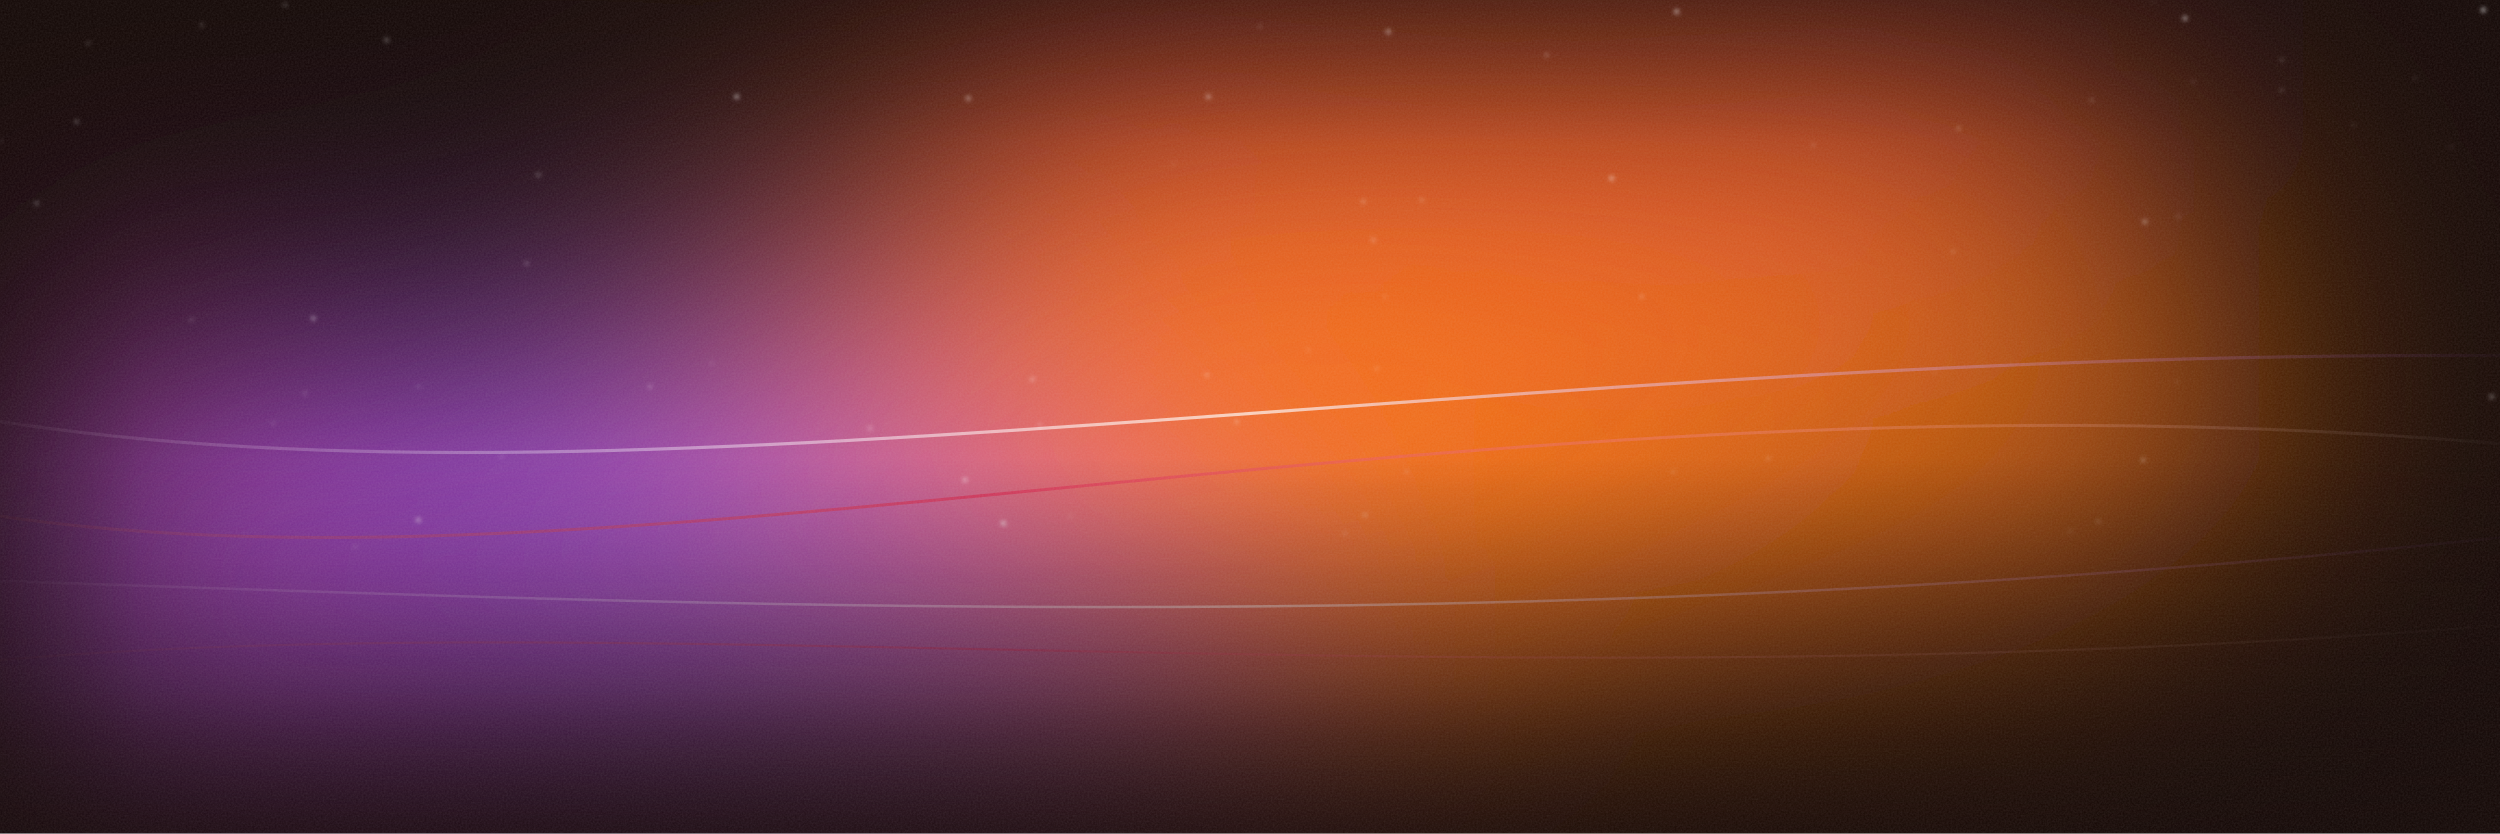
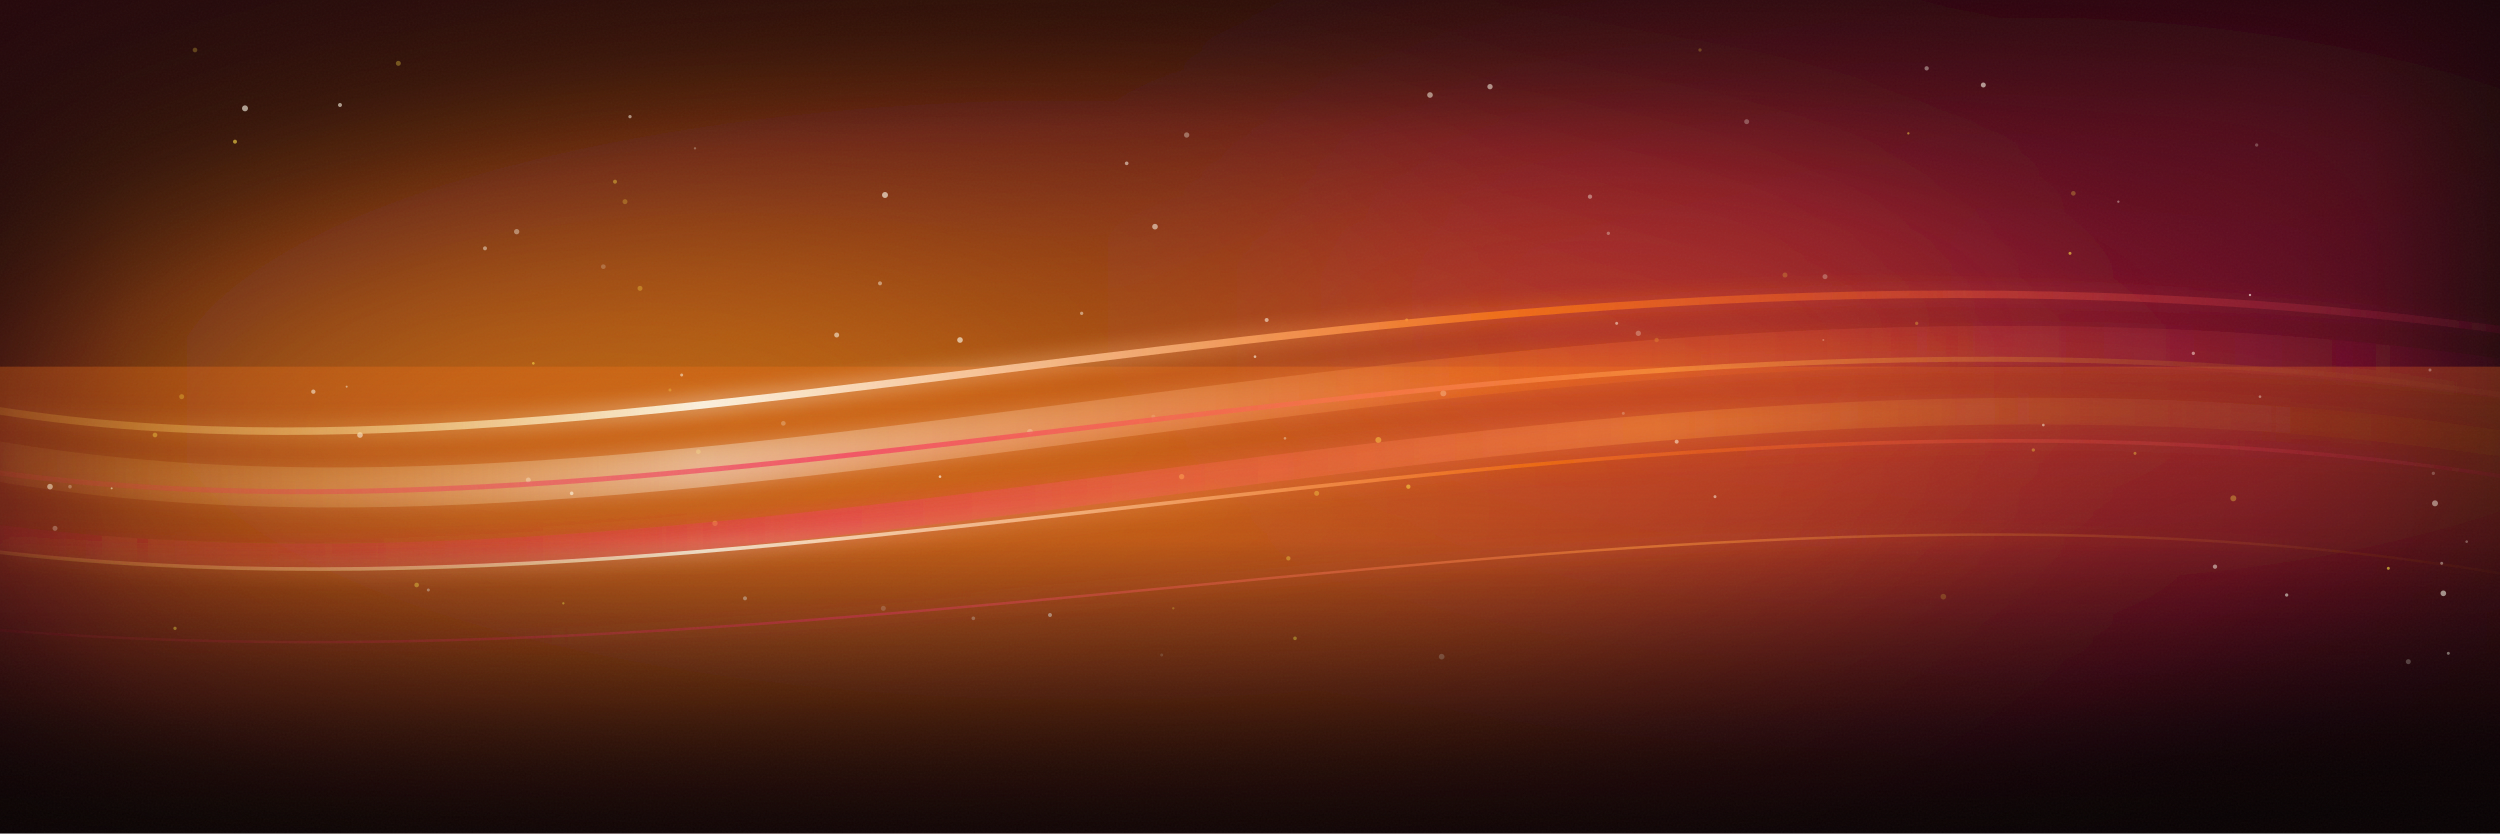
<svg xmlns="http://www.w3.org/2000/svg" viewBox="0 0 1500 500" width="1500" height="500" preserveAspectRatio="xMidYMid slice">
  <defs>
-     <filter id="blur" x="-30%" y="-80%" width="160%" height="260%">
-       <feGaussianBlur stdDeviation="90" />
+     <linearGradient id="b2-bg" x1="0" y1="0" x2="1" y2="1">
+       <stop offset="0%" stop-color="#24070a" />
+       <stop offset="45%" stop-color="#140406" />
+       <stop offset="100%" stop-color="#080203" />
+     </linearGradient>
+     <radialGradient id="b2-sun-glow" cx="45%" cy="60%" r="60%">
+       <stop offset="0%" stop-color="#f59e0b" stop-opacity="0.55" />
+       <stop offset="40%" stop-color="#f97316" stop-opacity="0.3" />
+       <stop offset="75%" stop-color="#e11d48" stop-opacity="0.15" />
+       <stop offset="100%" stop-color="#000" stop-opacity="0" />
+     </radialGradient>
+     <linearGradient id="b2-ribbon-1" x1="0" y1="0" x2="1" y2="0">
+       <stop offset="0%" stop-color="#fbbf24" stop-opacity="0" />
+       <stop offset="30%" stop-color="#fffbeb" stop-opacity="0.95" />
+       <stop offset="60%" stop-color="#f97316" stop-opacity="0.85" />
+       <stop offset="100%" stop-color="#be185d" stop-opacity="0" />
+     </linearGradient>
+     <linearGradient id="b2-ribbon-2" x1="0" y1="0" x2="1" y2="0">
+       <stop offset="0%" stop-color="#e11d48" stop-opacity="0" />
+       <stop offset="35%" stop-color="#f43f5e" stop-opacity="0.9" />
+       <stop offset="65%" stop-color="#fb923c" stop-opacity="0.8" />
+       <stop offset="100%" stop-color="#7c2d12" stop-opacity="0" />
+     </linearGradient>
+     <linearGradient id="b2-horizon" x1="0" y1="0" x2="0" y2="1">
+       <stop offset="0%" stop-color="#f97316" stop-opacity="0.3" />
+       <stop offset="70%" stop-color="#e11d48" stop-opacity="0.1" />
+       <stop offset="100%" stop-color="#000" stop-opacity="0" />
+     </linearGradient>
+     <linearGradient id="b2-fade" x1="0" y1="0" x2="0" y2="1">
+       <stop offset="65%" stop-color="#080203" stop-opacity="0" />
+       <stop offset="100%" stop-color="#080203" stop-opacity="0.85" />
+     </linearGradient>
+     <filter id="b2-blur-heavy" x="-20%" y="-20%" width="140%" height="140%">
+       <feGaussianBlur stdDeviation="80" />
    </filter>
-     <filter id="soft">
-       <feGaussianBlur stdDeviation="1.2" />
+     <filter id="b2-glow" x="-20%" y="-20%" width="140%" height="140%">
+       <feGaussianBlur stdDeviation="6" result="blur" />
+       <feMerge>
+         <feMergeNode in="blur" />
+         <feMergeNode in="SourceGraphic" />
+       </feMerge>
    </filter>
-     <filter id="grain" x="0" y="0" width="100%" height="100%">
-       <feTurbulence type="fractalNoise" baseFrequency="0.9" numOctaves="2" stitchTiles="stitch" />
-       <feColorMatrix values="0 0 0 0 1  0 0 0 0 1  0 0 0 0 1  0 0 0 0.09 0" />
+     <filter id="b2-grain">
+       <feTurbulence type="fractalNoise" baseFrequency="0.85" numOctaves="2" stitchTiles="stitch" result="n" />
+       <feColorMatrix type="matrix" values="1 0 0 0 0  0 1 0 0 0  0 0 1 0 0  0 0 0 0.04 0" />
    </filter>
-     <linearGradient id="ribbon0" x1="0" y1="0" x2="1" y2="0">
-       <stop offset="0" stop-color="#fff" stop-opacity="0" />
-       <stop offset="0.5" stop-color="#fff" stop-opacity="0.9" />
-       <stop offset="1" stop-color="#a855f7" stop-opacity="0" />
-     </linearGradient>
-     <linearGradient id="ribbon1" x1="0" y1="0" x2="1" y2="0">
-       <stop offset="0" stop-color="#f97316" stop-opacity="0" />
-       <stop offset="0.4" stop-color="#e11d48" stop-opacity="0.9" />
-       <stop offset="1" stop-color="#fff" stop-opacity="0" />
-     </linearGradient>
-     <linearGradient id="fade" x1="0" y1="0" x2="0" y2="1">
-       <stop offset="0.55" stop-color="#120604" stop-opacity="0" />
-       <stop offset="1" stop-color="#120604" stop-opacity="0.75" />
-     </linearGradient>
  </defs>
-   <rect width="1500" height="500" fill="#120604" />
-   <g filter="url(#blur)">
-     <ellipse cx="740" cy="240" rx="383" ry="156" fill="#f97316" opacity="0.65" />
-     <ellipse cx="914" cy="2" rx="364" ry="204" fill="#e11d48" opacity="0.75" />
-     <ellipse cx="487" cy="325" rx="316" ry="121" fill="#a855f7" opacity="0.60" />
-     <ellipse cx="686" cy="341" rx="296" ry="215" fill="#f97316" opacity="0.71" />
-     <ellipse cx="45" cy="404" rx="316" ry="197" fill="#e11d48" opacity="0.59" />
-     <ellipse cx="315" cy="413" rx="415" ry="205" fill="#a855f7" opacity="0.72" />
-     <ellipse cx="951" cy="233" rx="413" ry="200" fill="#f97316" opacity="0.75" />
+   <rect width="1500" height="500" fill="url(#b2-bg)" />
+   <rect width="1500" height="500" fill="url(#b2-sun-glow)" />
+   <g filter="url(#b2-blur-heavy)">
+     <ellipse cx="650" cy="240" rx="550" ry="180" fill="#f97316" opacity="0.45" />
+     <ellipse cx="1200" cy="180" rx="450" ry="170" fill="#e11d48" opacity="0.4" />
+     <ellipse cx="250" cy="280" rx="350" ry="150" fill="#f59e0b" opacity="0.35" />
  </g>
-   <g filter="url(#soft)">
-     <circle cx="171" cy="3" r="1" fill="#fff" opacity="0.38" />
-     <circle cx="316" cy="158" r="1" fill="#fff" opacity="0.42" />
-     <circle cx="928" cy="33" r="0.8" fill="#fff" opacity="0.63" />
-     <circle cx="1490" cy="6" r="1.4" fill="#fff" opacity="0.71" />
-     <circle cx="1006" cy="7" r="1.4" fill="#fff" opacity="0.63" />
-     <circle cx="251" cy="232" r="0.6" fill="#fff" opacity="0.52" />
-     <circle cx="46" cy="73" r="0.8" fill="#fff" opacity="0.76" />
-     <circle cx="756" cy="16" r="0.6" fill="#fff" opacity="0.61" />
-     <circle cx="819" cy="309" r="1" fill="#fff" opacity="0.51" />
-     <circle cx="1369" cy="36" r="0.8" fill="#fff" opacity="0.43" />
-     <circle cx="1449" cy="47" r="0.6" fill="#fff" opacity="0.38" />
-     <circle cx="807" cy="320" r="0.6" fill="#fff" opacity="0.76" />
-     <circle cx="232" cy="24" r="1.4" fill="#fff" opacity="0.33" />
-     <circle cx="1307" cy="130" r="0.8" fill="#fff" opacity="0.35" />
-     <circle cx="22" cy="122" r="0.8" fill="#fff" opacity="0.76" />
-     <circle cx="213" cy="328" r="0.8" fill="#fff" opacity="0.40" />
-     <circle cx="833" cy="19" r="1.4" fill="#fff" opacity="0.51" />
-     <circle cx="1495" cy="238" r="1.4" fill="#fff" opacity="0.39" />
-     <circle cx="121" cy="15" r="0.8" fill="#fff" opacity="0.49" />
-     <circle cx="522" cy="257" r="1.4" fill="#fff" opacity="0.31" />
-     <circle cx="442" cy="58" r="1.4" fill="#fff" opacity="0.60" />
-     <circle cx="581" cy="59" r="1.4" fill="#fff" opacity="0.49" />
-     <circle cx="818" cy="121" r="0.8" fill="#fff" opacity="0.74" />
-     <circle cx="826" cy="221" r="0.8" fill="#fff" opacity="0.47" />
-     <circle cx="742" cy="253" r="0.8" fill="#fff" opacity="0.72" />
-     <circle cx="427" cy="218" r="0.6" fill="#fff" opacity="0.52" />
-     <circle cx="1172" cy="151" r="0.6" fill="#fff" opacity="0.72" />
-     <circle cx="624" cy="255" r="0.8" fill="#fff" opacity="0.54" />
-     <circle cx="967" cy="107" r="1.4" fill="#fff" opacity="0.53" />
-     <circle cx="1004" cy="283" r="0.6" fill="#fff" opacity="0.67" />
-     <circle cx="1369" cy="54" r="1" fill="#fff" opacity="0.28" />
-     <circle cx="164" cy="254" r="0.6" fill="#fff" opacity="0.53" />
-     <circle cx="1088" cy="87" r="0.6" fill="#fff" opacity="0.64" />
-     <circle cx="824" cy="144" r="1.4" fill="#fff" opacity="0.29" />
-     <circle cx="390" cy="232" r="0.8" fill="#fff" opacity="0.65" />
-     <circle cx="1292" cy="0" r="0.8" fill="#fff" opacity="0.43" />
-     <circle cx="1242" cy="319" r="0.8" fill="#fff" opacity="0.28" />
-     <circle cx="1311" cy="11" r="1.4" fill="#fff" opacity="0.59" />
-     <circle cx="301" cy="274" r="0.8" fill="#fff" opacity="0.36" />
-     <circle cx="1286" cy="276" r="1" fill="#fff" opacity="0.53" />
-     <circle cx="1259" cy="313" r="0.8" fill="#fff" opacity="0.51" />
-     <circle cx="985" cy="178" r="0.8" fill="#fff" opacity="0.64" />
-     <circle cx="1471" cy="88" r="0.6" fill="#fff" opacity="0.35" />
-     <circle cx="188" cy="191" r="1" fill="#fff" opacity="0.80" />
-     <circle cx="1316" cy="49" r="0.8" fill="#fff" opacity="0.27" />
-     <circle cx="1255" cy="60" r="0.8" fill="#fff" opacity="0.44" />
-     <circle cx="1161" cy="223" r="0.6" fill="#fff" opacity="0.35" />
-     <circle cx="183" cy="236" r="0.6" fill="#fff" opacity="0.74" />
-     <circle cx="1175" cy="77" r="0.8" fill="#fff" opacity="0.62" />
-     <circle cx="323" cy="105" r="1.4" fill="#fff" opacity="0.27" />
-     <circle cx="725" cy="58" r="1.4" fill="#fff" opacity="0.48" />
-     <circle cx="251" cy="312" r="1.4" fill="#fff" opacity="0.58" />
-     <circle cx="724" cy="225" r="1" fill="#fff" opacity="0.49" />
-     <circle cx="704" cy="98" r="0.6" fill="#fff" opacity="0.37" />
-     <circle cx="785" cy="210" r="0.6" fill="#fff" opacity="0.58" />
-     <circle cx="844" cy="283" r="1" fill="#fff" opacity="0.27" />
-     <circle cx="831" cy="178" r="0.6" fill="#fff" opacity="0.61" />
-     <circle cx="853" cy="120" r="1" fill="#fff" opacity="0.34" />
-     <circle cx="115" cy="192" r="0.6" fill="#fff" opacity="0.73" />
-     <circle cx="1306" cy="229" r="0.6" fill="#fff" opacity="0.33" />
-     <circle cx="0" cy="85" r="0.8" fill="#fff" opacity="0.62" />
-     <circle cx="602" cy="314" r="1.4" fill="#fff" opacity="0.78" />
-     <circle cx="53" cy="26" r="0.6" fill="#fff" opacity="0.74" />
-     <circle cx="1061" cy="275" r="0.6" fill="#fff" opacity="0.78" />
-     <circle cx="642" cy="310" r="0.6" fill="#fff" opacity="0.57" />
-     <circle cx="619" cy="228" r="0.8" fill="#fff" opacity="0.58" />
-     <circle cx="579" cy="288" r="1.4" fill="#fff" opacity="0.54" />
-     <circle cx="1412" cy="75" r="0.6" fill="#fff" opacity="0.41" />
-     <circle cx="620" cy="227" r="1" fill="#fff" opacity="0.29" />
-     <circle cx="1287" cy="133" r="1.4" fill="#fff" opacity="0.42" />
+   <rect y="220" width="1500" height="280" fill="url(#b2-horizon)" />
+   <g opacity="0.85">
+     <circle cx="343" cy="296" r="1.1" fill="#fffbeb" opacity="0.78" />
+     <circle cx="33" cy="317" r="1.5" fill="#fffbeb" opacity="0.32" />
+     <circle cx="630" cy="369" r="1.2" fill="#fffbeb" opacity="0.68" />
+     <circle cx="1458" cy="222" r="0.9" fill="#fffbeb" opacity="0.42" />
+     <circle cx="965" cy="140" r="1.0" fill="#fffbeb" opacity="0.39" />
+     <circle cx="502" cy="201" r="1.5" fill="#fffbeb" opacity="0.65" />
+     <circle cx="216" cy="261" r="1.7" fill="#fffbeb" opacity="0.66" />
+     <circle cx="362" cy="160" r="1.4" fill="#fffbeb" opacity="0.25" />
+     <circle cx="649" cy="188" r="1.0" fill="#fffbeb" opacity="0.55" />
+     <circle cx="564" cy="286" r="0.8" fill="#fffbeb" opacity="0.75" />
+     <circle cx="692" cy="250" r="1.2" fill="#fffbeb" opacity="0.28" />
+     <circle cx="576" cy="204" r="1.7" fill="#fffbeb" opacity="0.73" />
+     <circle cx="528" cy="170" r="1.2" fill="#fffbeb" opacity="0.52" />
+     <circle cx="1460" cy="284" r="1.0" fill="#fffbeb" opacity="0.28" />
+     <circle cx="1271" cy="121" r="0.7" fill="#fffbeb" opacity="0.47" />
+     <circle cx="1095" cy="166" r="1.5" fill="#fffbeb" opacity="0.33" />
+     <circle cx="693" cy="136" r="1.7" fill="#fffbeb" opacity="0.64" />
+     <circle cx="760" cy="192" r="1.2" fill="#fffbeb" opacity="0.67" />
+     <circle cx="291" cy="149" r="1.2" fill="#fffbeb" opacity="0.54" />
+     <circle cx="858" cy="57" r="1.7" fill="#fffbeb" opacity="0.60" />
+     <circle cx="30" cy="292" r="1.7" fill="#fffbeb" opacity="0.61" />
+     <circle cx="584" cy="371" r="1.1" fill="#fffbeb" opacity="0.43" />
+     <circle cx="1461" cy="302" r="1.8" fill="#fffbeb" opacity="0.54" />
+     <circle cx="67" cy="293" r="0.6" fill="#fffbeb" opacity="0.65" />
+     <circle cx="1480" cy="325" r="0.8" fill="#fffbeb" opacity="0.36" />
+     <circle cx="530" cy="365" r="1.5" fill="#fffbeb" opacity="0.29" />
+     <circle cx="378" cy="70" r="1.0" fill="#fffbeb" opacity="0.60" />
+     <circle cx="1006" cy="265" r="1.2" fill="#fffbeb" opacity="0.70" />
+     <circle cx="531" cy="117" r="1.8" fill="#fffbeb" opacity="0.74" />
+     <circle cx="470" cy="254" r="1.4" fill="#fffbeb" opacity="0.30" />
+     <circle cx="147" cy="65" r="1.8" fill="#fffbeb" opacity="0.71" />
+     <circle cx="970" cy="194" r="0.9" fill="#fffbeb" opacity="0.62" />
+     <circle cx="1329" cy="340" r="1.3" fill="#fffbeb" opacity="0.64" />
+     <circle cx="1372" cy="357" r="1.0" fill="#fffbeb" opacity="0.77" />
+     <circle cx="1354" cy="87" r="1.0" fill="#fffbeb" opacity="0.30" />
+     <circle cx="983" cy="200" r="1.6" fill="#fffbeb" opacity="0.35" />
+     <circle cx="1226" cy="255" r="0.8" fill="#fffbeb" opacity="0.68" />
+     <circle cx="1190" cy="51" r="1.5" fill="#fffbeb" opacity="0.69" />
+     <circle cx="417" cy="89" r="0.7" fill="#fffbeb" opacity="0.35" />
+     <circle cx="697" cy="393" r="0.9" fill="#fffbeb" opacity="0.26" />
+     <circle cx="1465" cy="338" r="0.9" fill="#fffbeb" opacity="0.52" />
+     <circle cx="618" cy="259" r="1.7" fill="#fffbeb" opacity="0.45" />
+     <circle cx="771" cy="263" r="0.8" fill="#fffbeb" opacity="0.44" />
+     <circle cx="204" cy="63" r="1.2" fill="#fffbeb" opacity="0.68" />
+     <circle cx="1094" cy="204" r="0.6" fill="#fffbeb" opacity="0.47" />
+     <circle cx="954" cy="118" r="1.3" fill="#fffbeb" opacity="0.47" />
+     <circle cx="1356" cy="238" r="0.8" fill="#fffbeb" opacity="0.46" />
+     <circle cx="1350" cy="177" r="0.7" fill="#fffbeb" opacity="0.78" />
+     <circle cx="753" cy="214" r="0.8" fill="#fffbeb" opacity="0.73" />
+     <circle cx="1466" cy="356" r="1.7" fill="#fffbeb" opacity="0.78" />
+     <circle cx="894" cy="52" r="1.6" fill="#fffbeb" opacity="0.63" />
+     <circle cx="1156" cy="41" r="1.3" fill="#fffbeb" opacity="0.47" />
+     <circle cx="42" cy="292" r="1.1" fill="#fffbeb" opacity="0.33" />
+     <circle cx="712" cy="81" r="1.6" fill="#fffbeb" opacity="0.41" />
+     <circle cx="188" cy="235" r="1.3" fill="#fffbeb" opacity="0.63" />
+     <circle cx="1029" cy="298" r="0.9" fill="#fffbeb" opacity="0.60" />
+     <circle cx="310" cy="139" r="1.6" fill="#fffbeb" opacity="0.47" />
+     <circle cx="317" cy="288" r="1.5" fill="#fffbeb" opacity="0.46" />
+     <circle cx="974" cy="248" r="0.9" fill="#fffbeb" opacity="0.30" />
+     <circle cx="676" cy="98" r="1.1" fill="#fffbeb" opacity="0.63" />
+     <circle cx="1048" cy="73" r="1.5" fill="#fffbeb" opacity="0.33" />
+     <circle cx="865" cy="394" r="1.7" fill="#fffbeb" opacity="0.35" />
+     <circle cx="1316" cy="212" r="1.0" fill="#fffbeb" opacity="0.71" />
+     <circle cx="409" cy="225" r="0.9" fill="#fffbeb" opacity="0.60" />
+     <circle cx="208" cy="232" r="0.6" fill="#fffbeb" opacity="0.56" />
+     <circle cx="257" cy="354" r="0.9" fill="#fffbeb" opacity="0.52" />
+     <circle cx="866" cy="236" r="1.8" fill="#fffbeb" opacity="0.55" />
+     <circle cx="1469" cy="392" r="0.9" fill="#fffbeb" opacity="0.75" />
+     <circle cx="1445" cy="397" r="1.5" fill="#fffbeb" opacity="0.44" />
+     <circle cx="447" cy="359" r="1.2" fill="#fffbeb" opacity="0.55" />
+     <circle cx="402" cy="234" r="0.9" fill="#fde047" opacity="0.35" />
+     <circle cx="1433" cy="341" r="0.9" fill="#fde047" opacity="0.80" />
+     <circle cx="338" cy="362" r="0.7" fill="#fde047" opacity="0.69" />
+     <circle cx="827" cy="264" r="1.8" fill="#fde047" opacity="0.59" />
+     <circle cx="141" cy="85" r="1.2" fill="#fde047" opacity="0.71" />
+     <circle cx="1220" cy="270" r="1.0" fill="#fde047" opacity="0.43" />
+     <circle cx="704" cy="365" r="0.7" fill="#fde047" opacity="0.45" />
+     <circle cx="109" cy="238" r="1.5" fill="#fde047" opacity="0.36" />
+     <circle cx="239" cy="38" r="1.5" fill="#fde047" opacity="0.39" />
+     <circle cx="1020" cy="30" r="1.0" fill="#fde047" opacity="0.29" />
+     <circle cx="845" cy="292" r="1.3" fill="#fde047" opacity="0.66" />
+     <circle cx="1340" cy="299" r="1.8" fill="#fde047" opacity="0.40" />
+     <circle cx="1281" cy="272" r="0.9" fill="#fde047" opacity="0.47" />
+     <circle cx="375" cy="121" r="1.5" fill="#fde047" opacity="0.32" />
+     <circle cx="1071" cy="165" r="1.5" fill="#fde047" opacity="0.27" />
+     <circle cx="994" cy="204" r="1.3" fill="#fde047" opacity="0.27" />
+     <circle cx="1166" cy="358" r="1.7" fill="#fde047" opacity="0.28" />
+     <circle cx="419" cy="271" r="1.4" fill="#fde047" opacity="0.35" />
+     <circle cx="1145" cy="80" r="0.7" fill="#fde047" opacity="0.59" />
+     <circle cx="1244" cy="116" r="1.4" fill="#fde047" opacity="0.33" />
+     <circle cx="369" cy="109" r="1.2" fill="#fde047" opacity="0.48" />
+     <circle cx="1242" cy="152" r="0.9" fill="#fde047" opacity="0.71" />
+     <circle cx="117" cy="30" r="1.4" fill="#fde047" opacity="0.30" />
+     <circle cx="429" cy="314" r="1.6" fill="#fde047" opacity="0.47" />
+     <circle cx="790" cy="296" r="1.5" fill="#fde047" opacity="0.45" />
+     <circle cx="250" cy="351" r="1.4" fill="#fde047" opacity="0.56" />
+     <circle cx="105" cy="377" r="1.0" fill="#fde047" opacity="0.68" />
+     <circle cx="777" cy="383" r="1.1" fill="#fde047" opacity="0.71" />
+     <circle cx="1150" cy="194" r="1.0" fill="#fde047" opacity="0.37" />
+     <circle cx="384" cy="173" r="1.5" fill="#fde047" opacity="0.38" />
+     <circle cx="709" cy="286" r="1.6" fill="#fde047" opacity="0.78" />
+     <circle cx="844" cy="192" r="0.9" fill="#fde047" opacity="0.65" />
+     <circle cx="773" cy="335" r="1.3" fill="#fde047" opacity="0.49" />
+     <circle cx="93" cy="261" r="1.4" fill="#fde047" opacity="0.45" />
+     <circle cx="320" cy="218" r="0.8" fill="#fde047" opacity="0.66" />
  </g>
-   <path d="M-50 244 C 350 324, 900 203, 1550 214" fill="none" stroke="url(#ribbon0)" stroke-width="1.9" opacity="0.75" />
-   <path d="M-50 301 C 350 382, 900 203, 1550 271" fill="none" stroke="url(#ribbon1)" stroke-width="1.8" opacity="0.63" />
-   <path d="M-50 347 C 350 359, 900 391, 1550 317" fill="none" stroke="url(#ribbon0)" stroke-width="1.5" opacity="0.51" />
-   <path d="M-50 401 C 350 356, 900 429, 1550 371" fill="none" stroke="url(#ribbon1)" stroke-width="1.3" opacity="0.39" />
-   <rect width="1500" height="500" fill="url(#fade)" />
-   <rect width="1500" height="500" filter="url(#grain)" />
+   <g filter="url(#b2-glow)">
+     <path d="M-80,260 C380,380 920,120 1580,240" fill="none" stroke="url(#b2-ribbon-1)" stroke-width="24" opacity="0.35" />
+     <path d="M-80,310 C420,410 980,160 1580,280" fill="none" stroke="url(#b2-ribbon-2)" stroke-width="16" opacity="0.45" />
+     <path d="M-80,230 C340,340 880,90 1580,210" fill="none" stroke="url(#b2-ribbon-1)" stroke-width="4.5" opacity="0.95" />
+     <path d="M-80,270 C390,370 940,130 1580,250" fill="none" stroke="url(#b2-ribbon-2)" stroke-width="3" opacity="0.9" />
+     <path d="M-80,320 C440,410 1000,180 1580,300" fill="none" stroke="url(#b2-ribbon-1)" stroke-width="2.2" opacity="0.85" />
+     <path d="M-80,370 C490,440 1060,240 1580,360" fill="none" stroke="url(#b2-ribbon-2)" stroke-width="1.5" opacity="0.7" />
+   </g>
+   <rect width="1500" height="500" fill="url(#b2-fade)" />
+   <rect width="1500" height="500" fill="none" filter="url(#b2-grain)" />
</svg>
